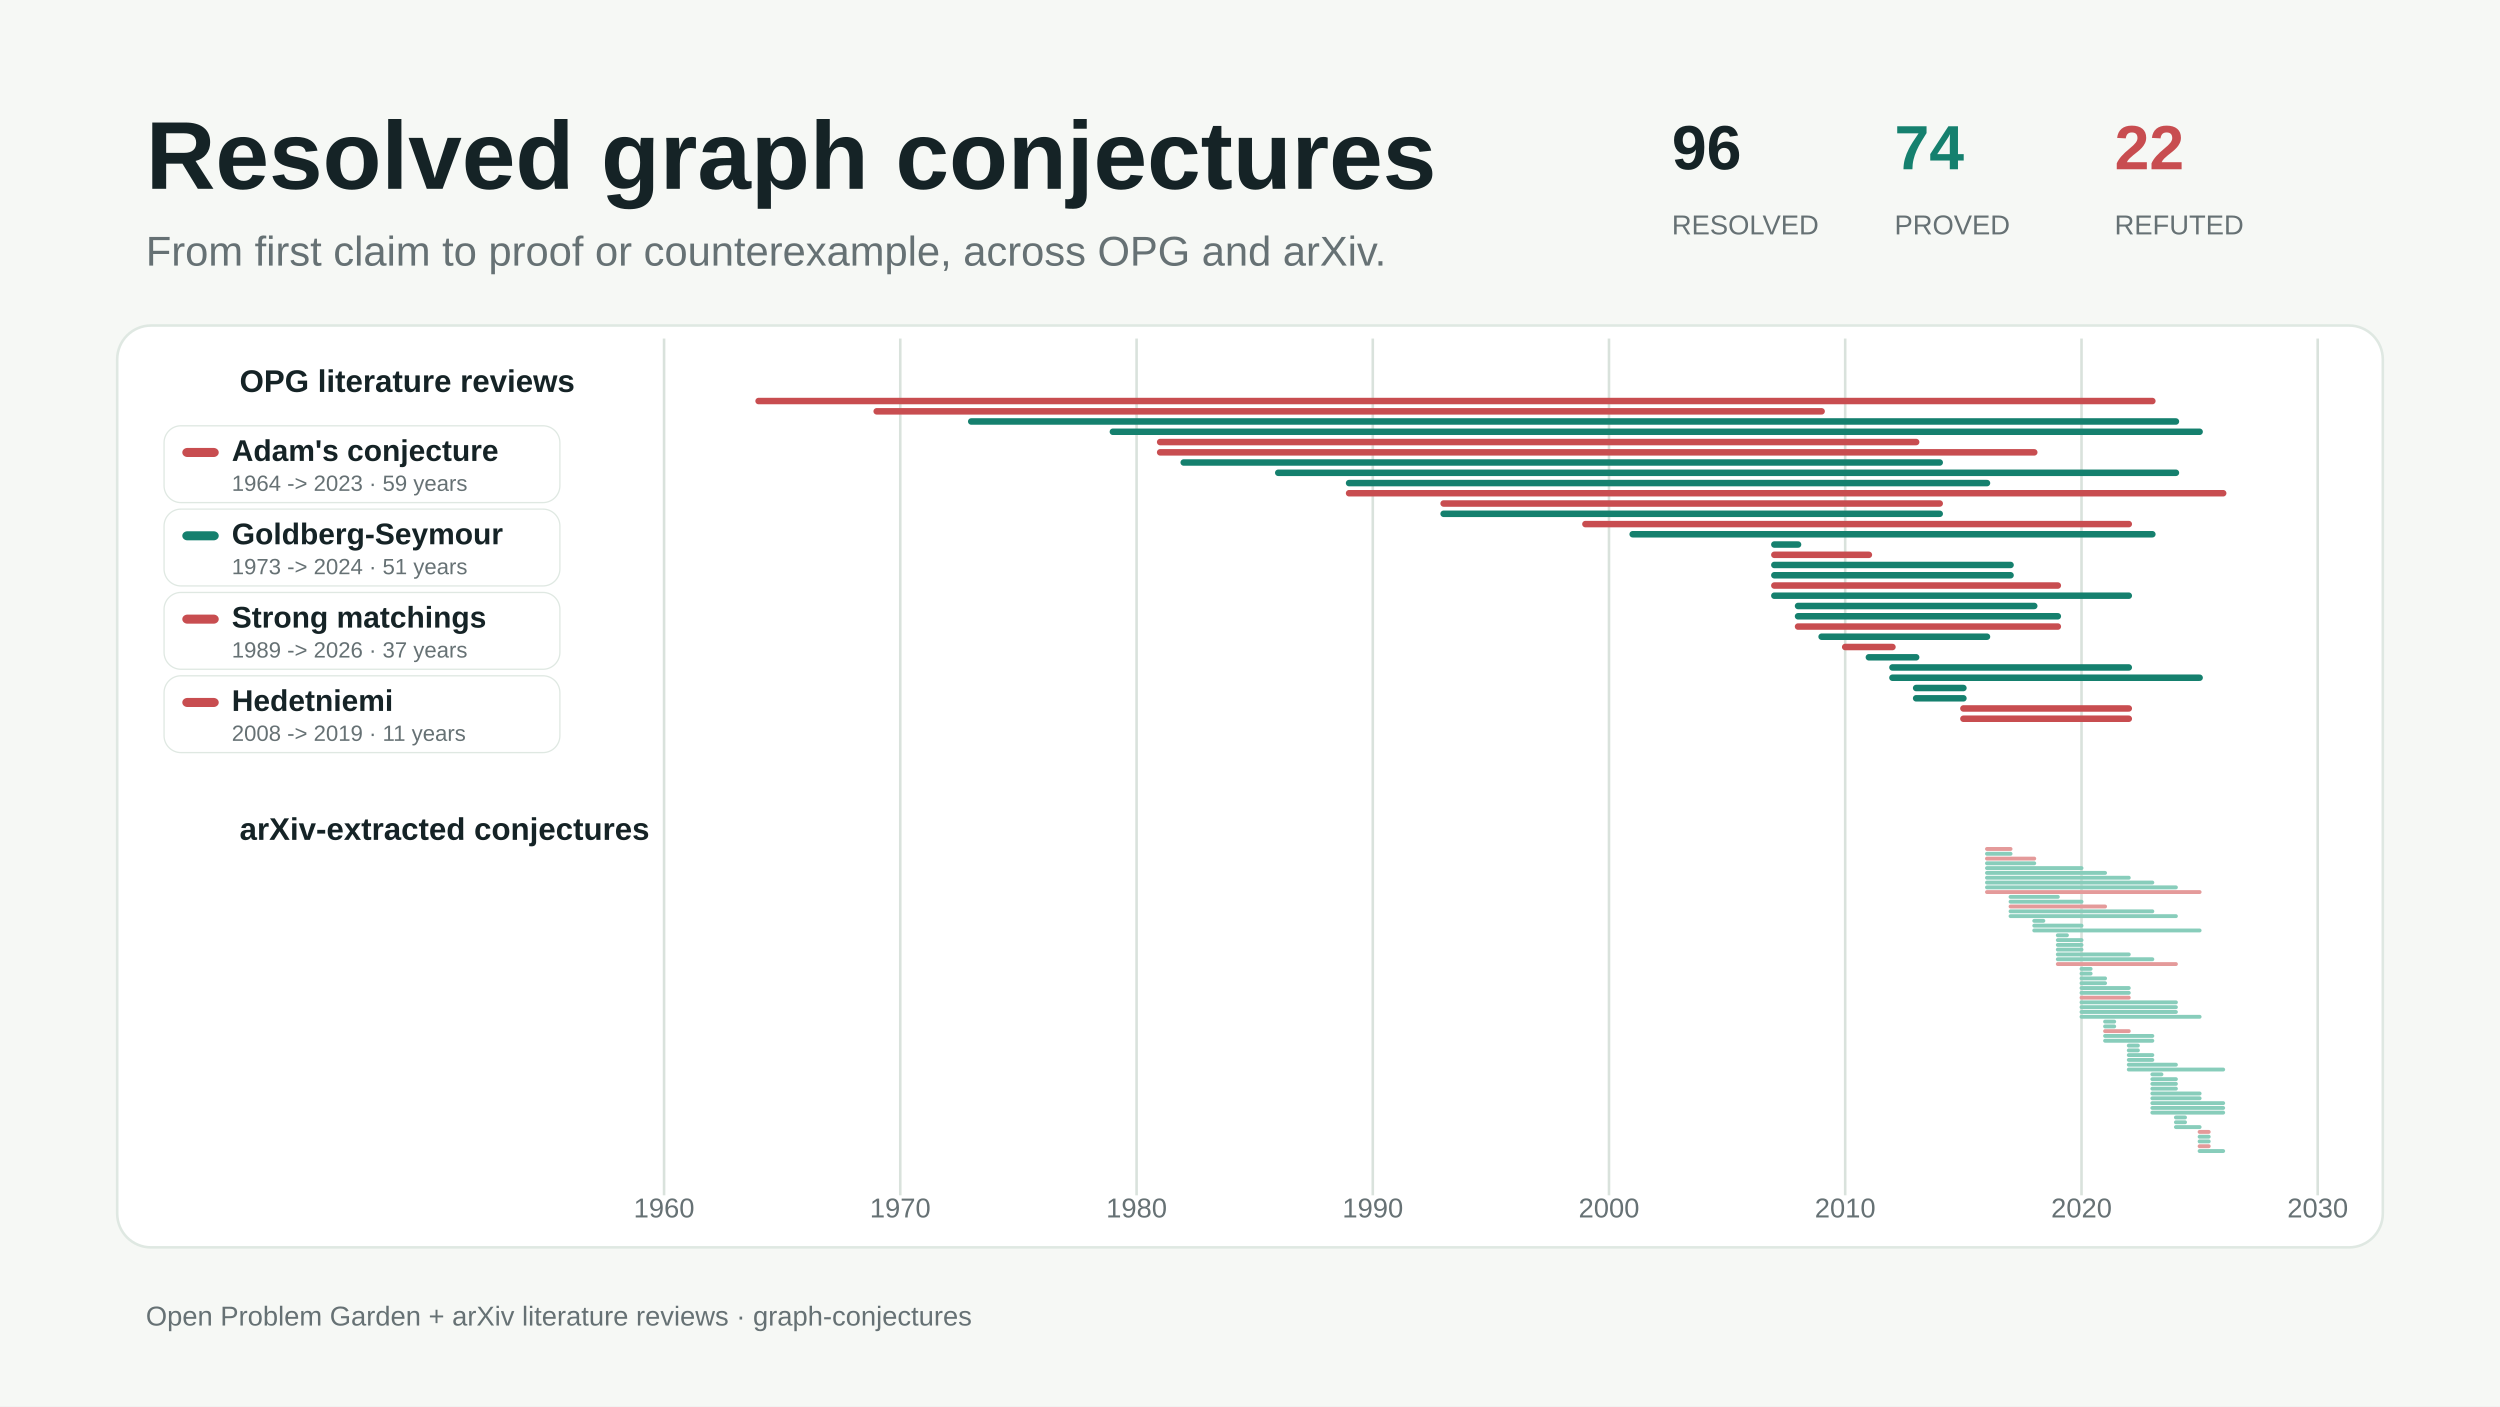
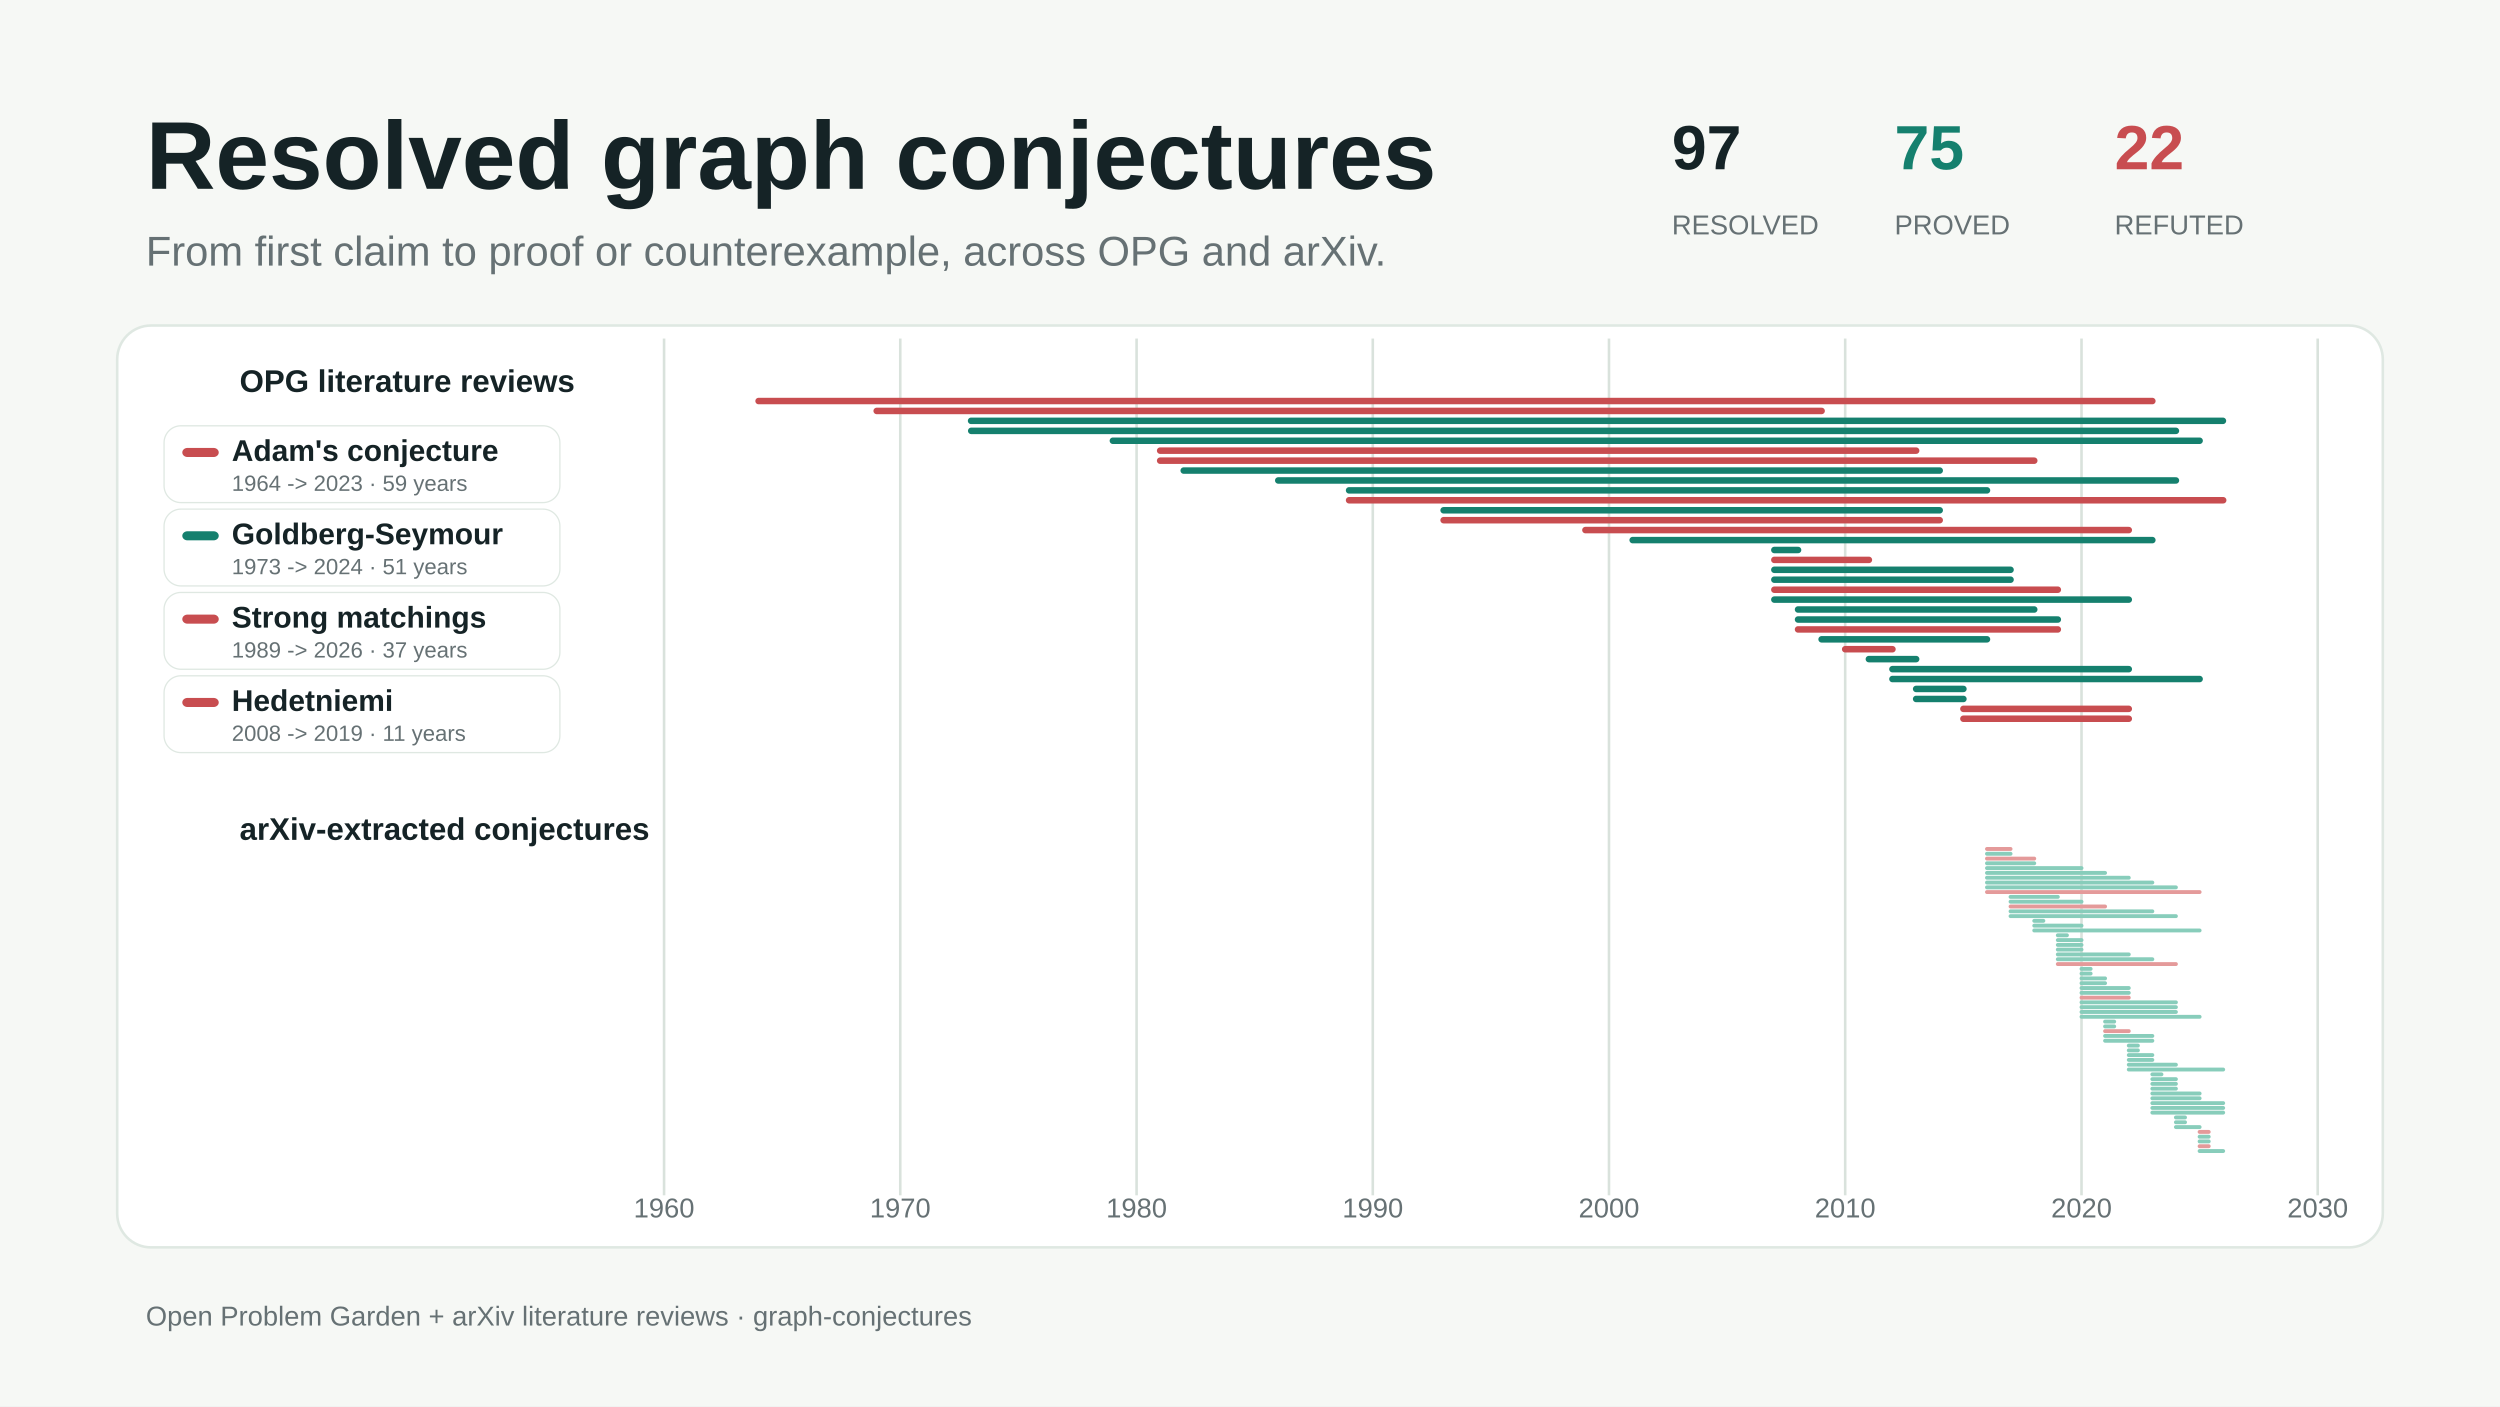
<svg xmlns="http://www.w3.org/2000/svg" viewBox="0 0 1920 1080" role="img" aria-labelledby="title desc">
  <rect width="1920" height="1080" fill="#f6f8f5" />
  <rect x="90" y="250" width="1740" height="708" rx="26" fill="#fff" stroke="#dfe8e2" stroke-width="2" />
  <text x="112" y="145" font-family="Arial, sans-serif" font-size="74" font-weight="700" fill="#152326">Resolved graph conjectures</text>
  <text x="112" y="204" font-family="Arial, sans-serif" font-size="32" fill="#667174">From first claim to proof or counterexample, across OPG and arXiv.</text>
-   <text x="1284" y="130" font-family="Arial, sans-serif" font-size="48" font-weight="700" fill="#152326">96</text>
-   <text x="1455" y="130" font-family="Arial, sans-serif" font-size="48" font-weight="700" fill="#15806e">74</text>
+   <text x="1284" y="130" font-family="Arial, sans-serif" font-size="48" font-weight="700" fill="#152326">97</text>
+   <text x="1455" y="130" font-family="Arial, sans-serif" font-size="48" font-weight="700" fill="#15806e">75</text>
  <text x="1624" y="130" font-family="Arial, sans-serif" font-size="48" font-weight="700" fill="#c84d50">22</text>
  <text x="1284" y="180" font-family="Arial, sans-serif" font-size="21" fill="#667174">RESOLVED</text>
  <text x="1455" y="180" font-family="Arial, sans-serif" font-size="21" fill="#667174">PROVED</text>
  <text x="1624" y="180" font-family="Arial, sans-serif" font-size="21" fill="#667174">REFUTED</text>
  <line x1="510.0" y1="260" x2="510.0" y2="918" stroke="#d9e2dc" stroke-width="2" />
  <text x="510.0" y="935" text-anchor="middle" font-family="Arial, sans-serif" font-size="21" fill="#667174">1960</text>
  <line x1="691.4" y1="260" x2="691.4" y2="918" stroke="#d9e2dc" stroke-width="2" />
  <text x="691.4" y="935" text-anchor="middle" font-family="Arial, sans-serif" font-size="21" fill="#667174">1970</text>
  <line x1="872.9" y1="260" x2="872.9" y2="918" stroke="#d9e2dc" stroke-width="2" />
  <text x="872.9" y="935" text-anchor="middle" font-family="Arial, sans-serif" font-size="21" fill="#667174">1980</text>
  <line x1="1054.3" y1="260" x2="1054.3" y2="918" stroke="#d9e2dc" stroke-width="2" />
  <text x="1054.3" y="935" text-anchor="middle" font-family="Arial, sans-serif" font-size="21" fill="#667174">1990</text>
  <line x1="1235.7" y1="260" x2="1235.7" y2="918" stroke="#d9e2dc" stroke-width="2" />
  <text x="1235.7" y="935" text-anchor="middle" font-family="Arial, sans-serif" font-size="21" fill="#667174">2000</text>
  <line x1="1417.1" y1="260" x2="1417.1" y2="918" stroke="#d9e2dc" stroke-width="2" />
  <text x="1417.1" y="935" text-anchor="middle" font-family="Arial, sans-serif" font-size="21" fill="#667174">2010</text>
  <line x1="1598.6" y1="260" x2="1598.6" y2="918" stroke="#d9e2dc" stroke-width="2" />
  <text x="1598.6" y="935" text-anchor="middle" font-family="Arial, sans-serif" font-size="21" fill="#667174">2020</text>
  <line x1="1780.0" y1="260" x2="1780.0" y2="918" stroke="#d9e2dc" stroke-width="2" />
  <text x="1780.0" y="935" text-anchor="middle" font-family="Arial, sans-serif" font-size="21" fill="#667174">2030</text>
  <text x="184" y="301" font-family="Arial, sans-serif" font-size="24" font-weight="700" fill="#152326">OPG literature reviews</text>
  <line x1="582.6" y1="308.0" x2="1653.0" y2="308.0" stroke="#c84d50" stroke-width="5" stroke-linecap="round" />
-   <line x1="673.3" y1="315.9" x2="1399.0" y2="315.9" stroke="#c84d50" stroke-width="5" stroke-linecap="round" />
-   <line x1="745.9" y1="323.7" x2="1671.1" y2="323.7" stroke="#15806e" stroke-width="5" stroke-linecap="round" />
-   <line x1="854.7" y1="331.6" x2="1689.3" y2="331.6" stroke="#15806e" stroke-width="5" stroke-linecap="round" />
-   <line x1="891.0" y1="339.5" x2="1471.6" y2="339.5" stroke="#c84d50" stroke-width="5" stroke-linecap="round" />
-   <line x1="891.0" y1="347.4" x2="1562.3" y2="347.4" stroke="#c84d50" stroke-width="5" stroke-linecap="round" />
-   <line x1="909.1" y1="355.2" x2="1489.7" y2="355.2" stroke="#15806e" stroke-width="5" stroke-linecap="round" />
-   <line x1="981.7" y1="363.1" x2="1671.1" y2="363.1" stroke="#15806e" stroke-width="5" stroke-linecap="round" />
-   <line x1="1036.1" y1="371.0" x2="1526.0" y2="371.0" stroke="#15806e" stroke-width="5" stroke-linecap="round" />
-   <line x1="1036.1" y1="378.8" x2="1707.4" y2="378.8" stroke="#c84d50" stroke-width="5" stroke-linecap="round" />
-   <line x1="1108.7" y1="386.7" x2="1489.7" y2="386.7" stroke="#c84d50" stroke-width="5" stroke-linecap="round" />
-   <line x1="1108.7" y1="394.6" x2="1489.7" y2="394.6" stroke="#15806e" stroke-width="5" stroke-linecap="round" />
-   <line x1="1217.6" y1="402.5" x2="1634.9" y2="402.5" stroke="#c84d50" stroke-width="5" stroke-linecap="round" />
-   <line x1="1253.9" y1="410.3" x2="1653.0" y2="410.3" stroke="#15806e" stroke-width="5" stroke-linecap="round" />
-   <line x1="1362.7" y1="418.2" x2="1380.9" y2="418.2" stroke="#15806e" stroke-width="5" stroke-linecap="round" />
-   <line x1="1362.7" y1="426.1" x2="1435.3" y2="426.1" stroke="#c84d50" stroke-width="5" stroke-linecap="round" />
-   <line x1="1362.7" y1="433.9" x2="1544.1" y2="433.9" stroke="#15806e" stroke-width="5" stroke-linecap="round" />
-   <line x1="1362.7" y1="441.8" x2="1544.1" y2="441.8" stroke="#15806e" stroke-width="5" stroke-linecap="round" />
-   <line x1="1362.7" y1="449.7" x2="1580.4" y2="449.7" stroke="#c84d50" stroke-width="5" stroke-linecap="round" />
-   <line x1="1362.7" y1="457.5" x2="1634.9" y2="457.5" stroke="#15806e" stroke-width="5" stroke-linecap="round" />
-   <line x1="1380.9" y1="465.4" x2="1562.3" y2="465.4" stroke="#15806e" stroke-width="5" stroke-linecap="round" />
-   <line x1="1380.9" y1="473.3" x2="1580.4" y2="473.3" stroke="#15806e" stroke-width="5" stroke-linecap="round" />
-   <line x1="1380.9" y1="481.2" x2="1580.4" y2="481.2" stroke="#c84d50" stroke-width="5" stroke-linecap="round" />
-   <line x1="1399.0" y1="489.0" x2="1526.0" y2="489.0" stroke="#15806e" stroke-width="5" stroke-linecap="round" />
-   <line x1="1417.1" y1="496.9" x2="1453.4" y2="496.9" stroke="#c84d50" stroke-width="5" stroke-linecap="round" />
-   <line x1="1435.3" y1="504.8" x2="1471.6" y2="504.8" stroke="#15806e" stroke-width="5" stroke-linecap="round" />
-   <line x1="1453.4" y1="512.6" x2="1634.9" y2="512.6" stroke="#15806e" stroke-width="5" stroke-linecap="round" />
-   <line x1="1453.4" y1="520.5" x2="1689.3" y2="520.5" stroke="#15806e" stroke-width="5" stroke-linecap="round" />
-   <line x1="1471.6" y1="528.4" x2="1507.9" y2="528.4" stroke="#15806e" stroke-width="5" stroke-linecap="round" />
-   <line x1="1471.6" y1="536.3" x2="1507.9" y2="536.3" stroke="#15806e" stroke-width="5" stroke-linecap="round" />
-   <line x1="1507.9" y1="544.1" x2="1634.9" y2="544.1" stroke="#c84d50" stroke-width="5" stroke-linecap="round" />
+   <line x1="673.3" y1="315.6" x2="1399.0" y2="315.6" stroke="#c84d50" stroke-width="5" stroke-linecap="round" />
+   <line x1="745.8" y1="323.2" x2="1707.2" y2="323.2" stroke="#15806e" stroke-width="5" stroke-linecap="round" />
+   <line x1="745.9" y1="330.9" x2="1671.1" y2="330.9" stroke="#15806e" stroke-width="5" stroke-linecap="round" />
+   <line x1="854.7" y1="338.5" x2="1689.3" y2="338.5" stroke="#15806e" stroke-width="5" stroke-linecap="round" />
+   <line x1="891.0" y1="346.1" x2="1471.6" y2="346.1" stroke="#c84d50" stroke-width="5" stroke-linecap="round" />
+   <line x1="891.0" y1="353.8" x2="1562.3" y2="353.8" stroke="#c84d50" stroke-width="5" stroke-linecap="round" />
+   <line x1="909.1" y1="361.4" x2="1489.7" y2="361.4" stroke="#15806e" stroke-width="5" stroke-linecap="round" />
+   <line x1="981.7" y1="369.0" x2="1671.1" y2="369.0" stroke="#15806e" stroke-width="5" stroke-linecap="round" />
+   <line x1="1036.1" y1="376.6" x2="1526.0" y2="376.6" stroke="#15806e" stroke-width="5" stroke-linecap="round" />
+   <line x1="1036.1" y1="384.2" x2="1707.4" y2="384.2" stroke="#c84d50" stroke-width="5" stroke-linecap="round" />
+   <line x1="1108.7" y1="391.9" x2="1489.7" y2="391.9" stroke="#15806e" stroke-width="5" stroke-linecap="round" />
+   <line x1="1108.7" y1="399.5" x2="1489.7" y2="399.5" stroke="#c84d50" stroke-width="5" stroke-linecap="round" />
+   <line x1="1217.6" y1="407.1" x2="1634.9" y2="407.1" stroke="#c84d50" stroke-width="5" stroke-linecap="round" />
+   <line x1="1253.9" y1="414.8" x2="1653.0" y2="414.8" stroke="#15806e" stroke-width="5" stroke-linecap="round" />
+   <line x1="1362.7" y1="422.4" x2="1380.9" y2="422.4" stroke="#15806e" stroke-width="5" stroke-linecap="round" />
+   <line x1="1362.7" y1="430.0" x2="1435.3" y2="430.0" stroke="#c84d50" stroke-width="5" stroke-linecap="round" />
+   <line x1="1362.7" y1="437.6" x2="1544.1" y2="437.6" stroke="#15806e" stroke-width="5" stroke-linecap="round" />
+   <line x1="1362.7" y1="445.2" x2="1544.1" y2="445.2" stroke="#15806e" stroke-width="5" stroke-linecap="round" />
+   <line x1="1362.7" y1="452.9" x2="1580.4" y2="452.9" stroke="#c84d50" stroke-width="5" stroke-linecap="round" />
+   <line x1="1362.7" y1="460.5" x2="1634.9" y2="460.5" stroke="#15806e" stroke-width="5" stroke-linecap="round" />
+   <line x1="1380.9" y1="468.1" x2="1562.3" y2="468.1" stroke="#15806e" stroke-width="5" stroke-linecap="round" />
+   <line x1="1380.9" y1="475.8" x2="1580.4" y2="475.8" stroke="#15806e" stroke-width="5" stroke-linecap="round" />
+   <line x1="1380.9" y1="483.4" x2="1580.4" y2="483.4" stroke="#c84d50" stroke-width="5" stroke-linecap="round" />
+   <line x1="1399.0" y1="491.0" x2="1526.0" y2="491.0" stroke="#15806e" stroke-width="5" stroke-linecap="round" />
+   <line x1="1417.1" y1="498.6" x2="1453.4" y2="498.6" stroke="#c84d50" stroke-width="5" stroke-linecap="round" />
+   <line x1="1435.3" y1="506.2" x2="1471.6" y2="506.2" stroke="#15806e" stroke-width="5" stroke-linecap="round" />
+   <line x1="1453.4" y1="513.9" x2="1634.9" y2="513.9" stroke="#15806e" stroke-width="5" stroke-linecap="round" />
+   <line x1="1453.4" y1="521.5" x2="1689.3" y2="521.5" stroke="#15806e" stroke-width="5" stroke-linecap="round" />
+   <line x1="1471.6" y1="529.1" x2="1507.9" y2="529.1" stroke="#15806e" stroke-width="5" stroke-linecap="round" />
+   <line x1="1471.6" y1="536.8" x2="1507.9" y2="536.8" stroke="#15806e" stroke-width="5" stroke-linecap="round" />
+   <line x1="1507.9" y1="544.4" x2="1634.9" y2="544.4" stroke="#c84d50" stroke-width="5" stroke-linecap="round" />
  <line x1="1507.9" y1="552.0" x2="1634.9" y2="552.0" stroke="#c84d50" stroke-width="5" stroke-linecap="round" />
  <text x="184" y="645" font-family="Arial, sans-serif" font-size="24" font-weight="700" fill="#152326">arXiv-extracted conjectures</text>
  <line x1="1526.0" y1="652.0" x2="1544.1" y2="652.0" stroke="#e49a9a" stroke-width="3" stroke-linecap="round" />
  <line x1="1526.0" y1="655.7" x2="1544.1" y2="655.7" stroke="#88cdbb" stroke-width="3" stroke-linecap="round" />
  <line x1="1526.0" y1="659.4" x2="1562.3" y2="659.4" stroke="#e49a9a" stroke-width="3" stroke-linecap="round" />
  <line x1="1526.0" y1="663.0" x2="1562.3" y2="663.0" stroke="#88cdbb" stroke-width="3" stroke-linecap="round" />
  <line x1="1526.0" y1="666.7" x2="1598.6" y2="666.7" stroke="#88cdbb" stroke-width="3" stroke-linecap="round" />
  <line x1="1526.0" y1="670.4" x2="1616.7" y2="670.4" stroke="#88cdbb" stroke-width="3" stroke-linecap="round" />
  <line x1="1526.0" y1="674.1" x2="1634.9" y2="674.1" stroke="#88cdbb" stroke-width="3" stroke-linecap="round" />
  <line x1="1526.0" y1="677.8" x2="1653.0" y2="677.8" stroke="#88cdbb" stroke-width="3" stroke-linecap="round" />
  <line x1="1526.0" y1="681.5" x2="1671.1" y2="681.5" stroke="#88cdbb" stroke-width="3" stroke-linecap="round" />
  <line x1="1526.0" y1="685.1" x2="1689.3" y2="685.1" stroke="#e49a9a" stroke-width="3" stroke-linecap="round" />
  <line x1="1544.1" y1="688.8" x2="1580.4" y2="688.8" stroke="#88cdbb" stroke-width="3" stroke-linecap="round" />
  <line x1="1544.1" y1="692.5" x2="1598.6" y2="692.5" stroke="#88cdbb" stroke-width="3" stroke-linecap="round" />
  <line x1="1544.1" y1="696.2" x2="1616.7" y2="696.2" stroke="#e49a9a" stroke-width="3" stroke-linecap="round" />
  <line x1="1544.1" y1="699.9" x2="1653.0" y2="699.9" stroke="#88cdbb" stroke-width="3" stroke-linecap="round" />
  <line x1="1544.1" y1="703.6" x2="1671.1" y2="703.6" stroke="#88cdbb" stroke-width="3" stroke-linecap="round" />
  <line x1="1562.3" y1="707.2" x2="1569.3" y2="707.2" stroke="#88cdbb" stroke-width="3" stroke-linecap="round" />
  <line x1="1562.3" y1="710.9" x2="1598.6" y2="710.9" stroke="#88cdbb" stroke-width="3" stroke-linecap="round" />
  <line x1="1562.3" y1="714.6" x2="1689.3" y2="714.6" stroke="#88cdbb" stroke-width="3" stroke-linecap="round" />
  <line x1="1580.4" y1="718.3" x2="1587.4" y2="718.3" stroke="#88cdbb" stroke-width="3" stroke-linecap="round" />
  <line x1="1580.4" y1="722.0" x2="1598.6" y2="722.0" stroke="#88cdbb" stroke-width="3" stroke-linecap="round" />
  <line x1="1580.4" y1="725.7" x2="1598.6" y2="725.7" stroke="#88cdbb" stroke-width="3" stroke-linecap="round" />
  <line x1="1580.4" y1="729.3" x2="1598.6" y2="729.3" stroke="#88cdbb" stroke-width="3" stroke-linecap="round" />
  <line x1="1580.4" y1="733.0" x2="1634.9" y2="733.0" stroke="#88cdbb" stroke-width="3" stroke-linecap="round" />
  <line x1="1580.4" y1="736.7" x2="1653.0" y2="736.7" stroke="#88cdbb" stroke-width="3" stroke-linecap="round" />
  <line x1="1580.4" y1="740.4" x2="1671.1" y2="740.4" stroke="#e49a9a" stroke-width="3" stroke-linecap="round" />
  <line x1="1598.6" y1="744.1" x2="1605.6" y2="744.1" stroke="#88cdbb" stroke-width="3" stroke-linecap="round" />
  <line x1="1598.6" y1="747.7" x2="1605.6" y2="747.7" stroke="#88cdbb" stroke-width="3" stroke-linecap="round" />
  <line x1="1598.6" y1="751.4" x2="1616.7" y2="751.4" stroke="#88cdbb" stroke-width="3" stroke-linecap="round" />
  <line x1="1598.6" y1="755.1" x2="1616.7" y2="755.1" stroke="#88cdbb" stroke-width="3" stroke-linecap="round" />
  <line x1="1598.6" y1="758.8" x2="1634.9" y2="758.8" stroke="#88cdbb" stroke-width="3" stroke-linecap="round" />
  <line x1="1598.6" y1="762.5" x2="1634.9" y2="762.5" stroke="#88cdbb" stroke-width="3" stroke-linecap="round" />
  <line x1="1598.6" y1="766.2" x2="1634.9" y2="766.2" stroke="#e49a9a" stroke-width="3" stroke-linecap="round" />
  <line x1="1598.6" y1="769.8" x2="1671.1" y2="769.8" stroke="#88cdbb" stroke-width="3" stroke-linecap="round" />
  <line x1="1598.6" y1="773.5" x2="1671.1" y2="773.5" stroke="#88cdbb" stroke-width="3" stroke-linecap="round" />
  <line x1="1598.6" y1="777.2" x2="1671.1" y2="777.2" stroke="#88cdbb" stroke-width="3" stroke-linecap="round" />
  <line x1="1598.6" y1="780.9" x2="1689.3" y2="780.9" stroke="#88cdbb" stroke-width="3" stroke-linecap="round" />
  <line x1="1616.7" y1="784.6" x2="1623.7" y2="784.6" stroke="#88cdbb" stroke-width="3" stroke-linecap="round" />
  <line x1="1616.7" y1="788.3" x2="1623.7" y2="788.3" stroke="#88cdbb" stroke-width="3" stroke-linecap="round" />
  <line x1="1616.7" y1="791.9" x2="1634.9" y2="791.9" stroke="#e49a9a" stroke-width="3" stroke-linecap="round" />
  <line x1="1616.7" y1="795.6" x2="1653.0" y2="795.6" stroke="#88cdbb" stroke-width="3" stroke-linecap="round" />
  <line x1="1616.7" y1="799.3" x2="1653.0" y2="799.3" stroke="#88cdbb" stroke-width="3" stroke-linecap="round" />
  <line x1="1634.9" y1="803.0" x2="1641.9" y2="803.0" stroke="#88cdbb" stroke-width="3" stroke-linecap="round" />
  <line x1="1634.9" y1="806.7" x2="1641.9" y2="806.7" stroke="#88cdbb" stroke-width="3" stroke-linecap="round" />
  <line x1="1634.9" y1="810.3" x2="1653.0" y2="810.3" stroke="#88cdbb" stroke-width="3" stroke-linecap="round" />
  <line x1="1634.9" y1="814.0" x2="1653.0" y2="814.0" stroke="#88cdbb" stroke-width="3" stroke-linecap="round" />
  <line x1="1634.9" y1="817.7" x2="1671.1" y2="817.7" stroke="#88cdbb" stroke-width="3" stroke-linecap="round" />
  <line x1="1634.9" y1="821.4" x2="1707.4" y2="821.4" stroke="#88cdbb" stroke-width="3" stroke-linecap="round" />
  <line x1="1653.0" y1="825.1" x2="1660.0" y2="825.1" stroke="#88cdbb" stroke-width="3" stroke-linecap="round" />
  <line x1="1653.0" y1="828.8" x2="1671.1" y2="828.8" stroke="#88cdbb" stroke-width="3" stroke-linecap="round" />
  <line x1="1653.0" y1="832.4" x2="1671.1" y2="832.4" stroke="#88cdbb" stroke-width="3" stroke-linecap="round" />
  <line x1="1653.0" y1="836.1" x2="1671.1" y2="836.1" stroke="#88cdbb" stroke-width="3" stroke-linecap="round" />
  <line x1="1653.0" y1="839.8" x2="1689.3" y2="839.8" stroke="#88cdbb" stroke-width="3" stroke-linecap="round" />
  <line x1="1653.0" y1="843.5" x2="1689.3" y2="843.5" stroke="#88cdbb" stroke-width="3" stroke-linecap="round" />
  <line x1="1653.0" y1="847.2" x2="1707.4" y2="847.2" stroke="#88cdbb" stroke-width="3" stroke-linecap="round" />
  <line x1="1653.0" y1="850.9" x2="1707.4" y2="850.9" stroke="#88cdbb" stroke-width="3" stroke-linecap="round" />
  <line x1="1653.0" y1="854.5" x2="1707.4" y2="854.5" stroke="#88cdbb" stroke-width="3" stroke-linecap="round" />
  <line x1="1671.1" y1="858.2" x2="1678.1" y2="858.2" stroke="#88cdbb" stroke-width="3" stroke-linecap="round" />
  <line x1="1671.1" y1="861.9" x2="1678.1" y2="861.9" stroke="#88cdbb" stroke-width="3" stroke-linecap="round" />
  <line x1="1671.1" y1="865.6" x2="1689.3" y2="865.6" stroke="#88cdbb" stroke-width="3" stroke-linecap="round" />
  <line x1="1689.3" y1="869.3" x2="1696.3" y2="869.3" stroke="#e49a9a" stroke-width="3" stroke-linecap="round" />
  <line x1="1689.3" y1="873.0" x2="1696.3" y2="873.0" stroke="#88cdbb" stroke-width="3" stroke-linecap="round" />
  <line x1="1689.3" y1="876.6" x2="1696.3" y2="876.6" stroke="#88cdbb" stroke-width="3" stroke-linecap="round" />
  <line x1="1689.3" y1="880.3" x2="1696.3" y2="880.3" stroke="#e49a9a" stroke-width="3" stroke-linecap="round" />
  <line x1="1689.3" y1="884.0" x2="1707.4" y2="884.0" stroke="#88cdbb" stroke-width="3" stroke-linecap="round" />
  <rect x="126" y="327" width="304" height="59" rx="13" fill="#fff" stroke="#dfe8e2" />
  <rect x="140" y="344" width="28" height="7" rx="4" fill="#c84d50" />
  <text x="178" y="354" font-family="Arial, sans-serif" font-size="23" font-weight="700" fill="#152326">Adam's conjecture</text>
  <text x="178" y="377" font-family="Arial, sans-serif" font-size="17" fill="#667174">1964 -&gt; 2023 · 59 years</text>
  <rect x="126" y="391" width="304" height="59" rx="13" fill="#fff" stroke="#dfe8e2" />
  <rect x="140" y="408" width="28" height="7" rx="4" fill="#15806e" />
  <text x="178" y="418" font-family="Arial, sans-serif" font-size="23" font-weight="700" fill="#152326">Goldberg-Seymour</text>
  <text x="178" y="441" font-family="Arial, sans-serif" font-size="17" fill="#667174">1973 -&gt; 2024 · 51 years</text>
  <rect x="126" y="455" width="304" height="59" rx="13" fill="#fff" stroke="#dfe8e2" />
  <rect x="140" y="472" width="28" height="7" rx="4" fill="#c84d50" />
  <text x="178" y="482" font-family="Arial, sans-serif" font-size="23" font-weight="700" fill="#152326">Strong matchings</text>
  <text x="178" y="505" font-family="Arial, sans-serif" font-size="17" fill="#667174">1989 -&gt; 2026 · 37 years</text>
  <rect x="126" y="519" width="304" height="59" rx="13" fill="#fff" stroke="#dfe8e2" />
  <rect x="140" y="536" width="28" height="7" rx="4" fill="#c84d50" />
  <text x="178" y="546" font-family="Arial, sans-serif" font-size="23" font-weight="700" fill="#152326">Hedetniemi</text>
  <text x="178" y="569" font-family="Arial, sans-serif" font-size="17" fill="#667174">2008 -&gt; 2019 · 11 years</text>
  <text x="112" y="1018" font-family="Arial, sans-serif" font-size="21" fill="#667174">Open Problem Garden + arXiv literature reviews · graph-conjectures</text>
</svg>
